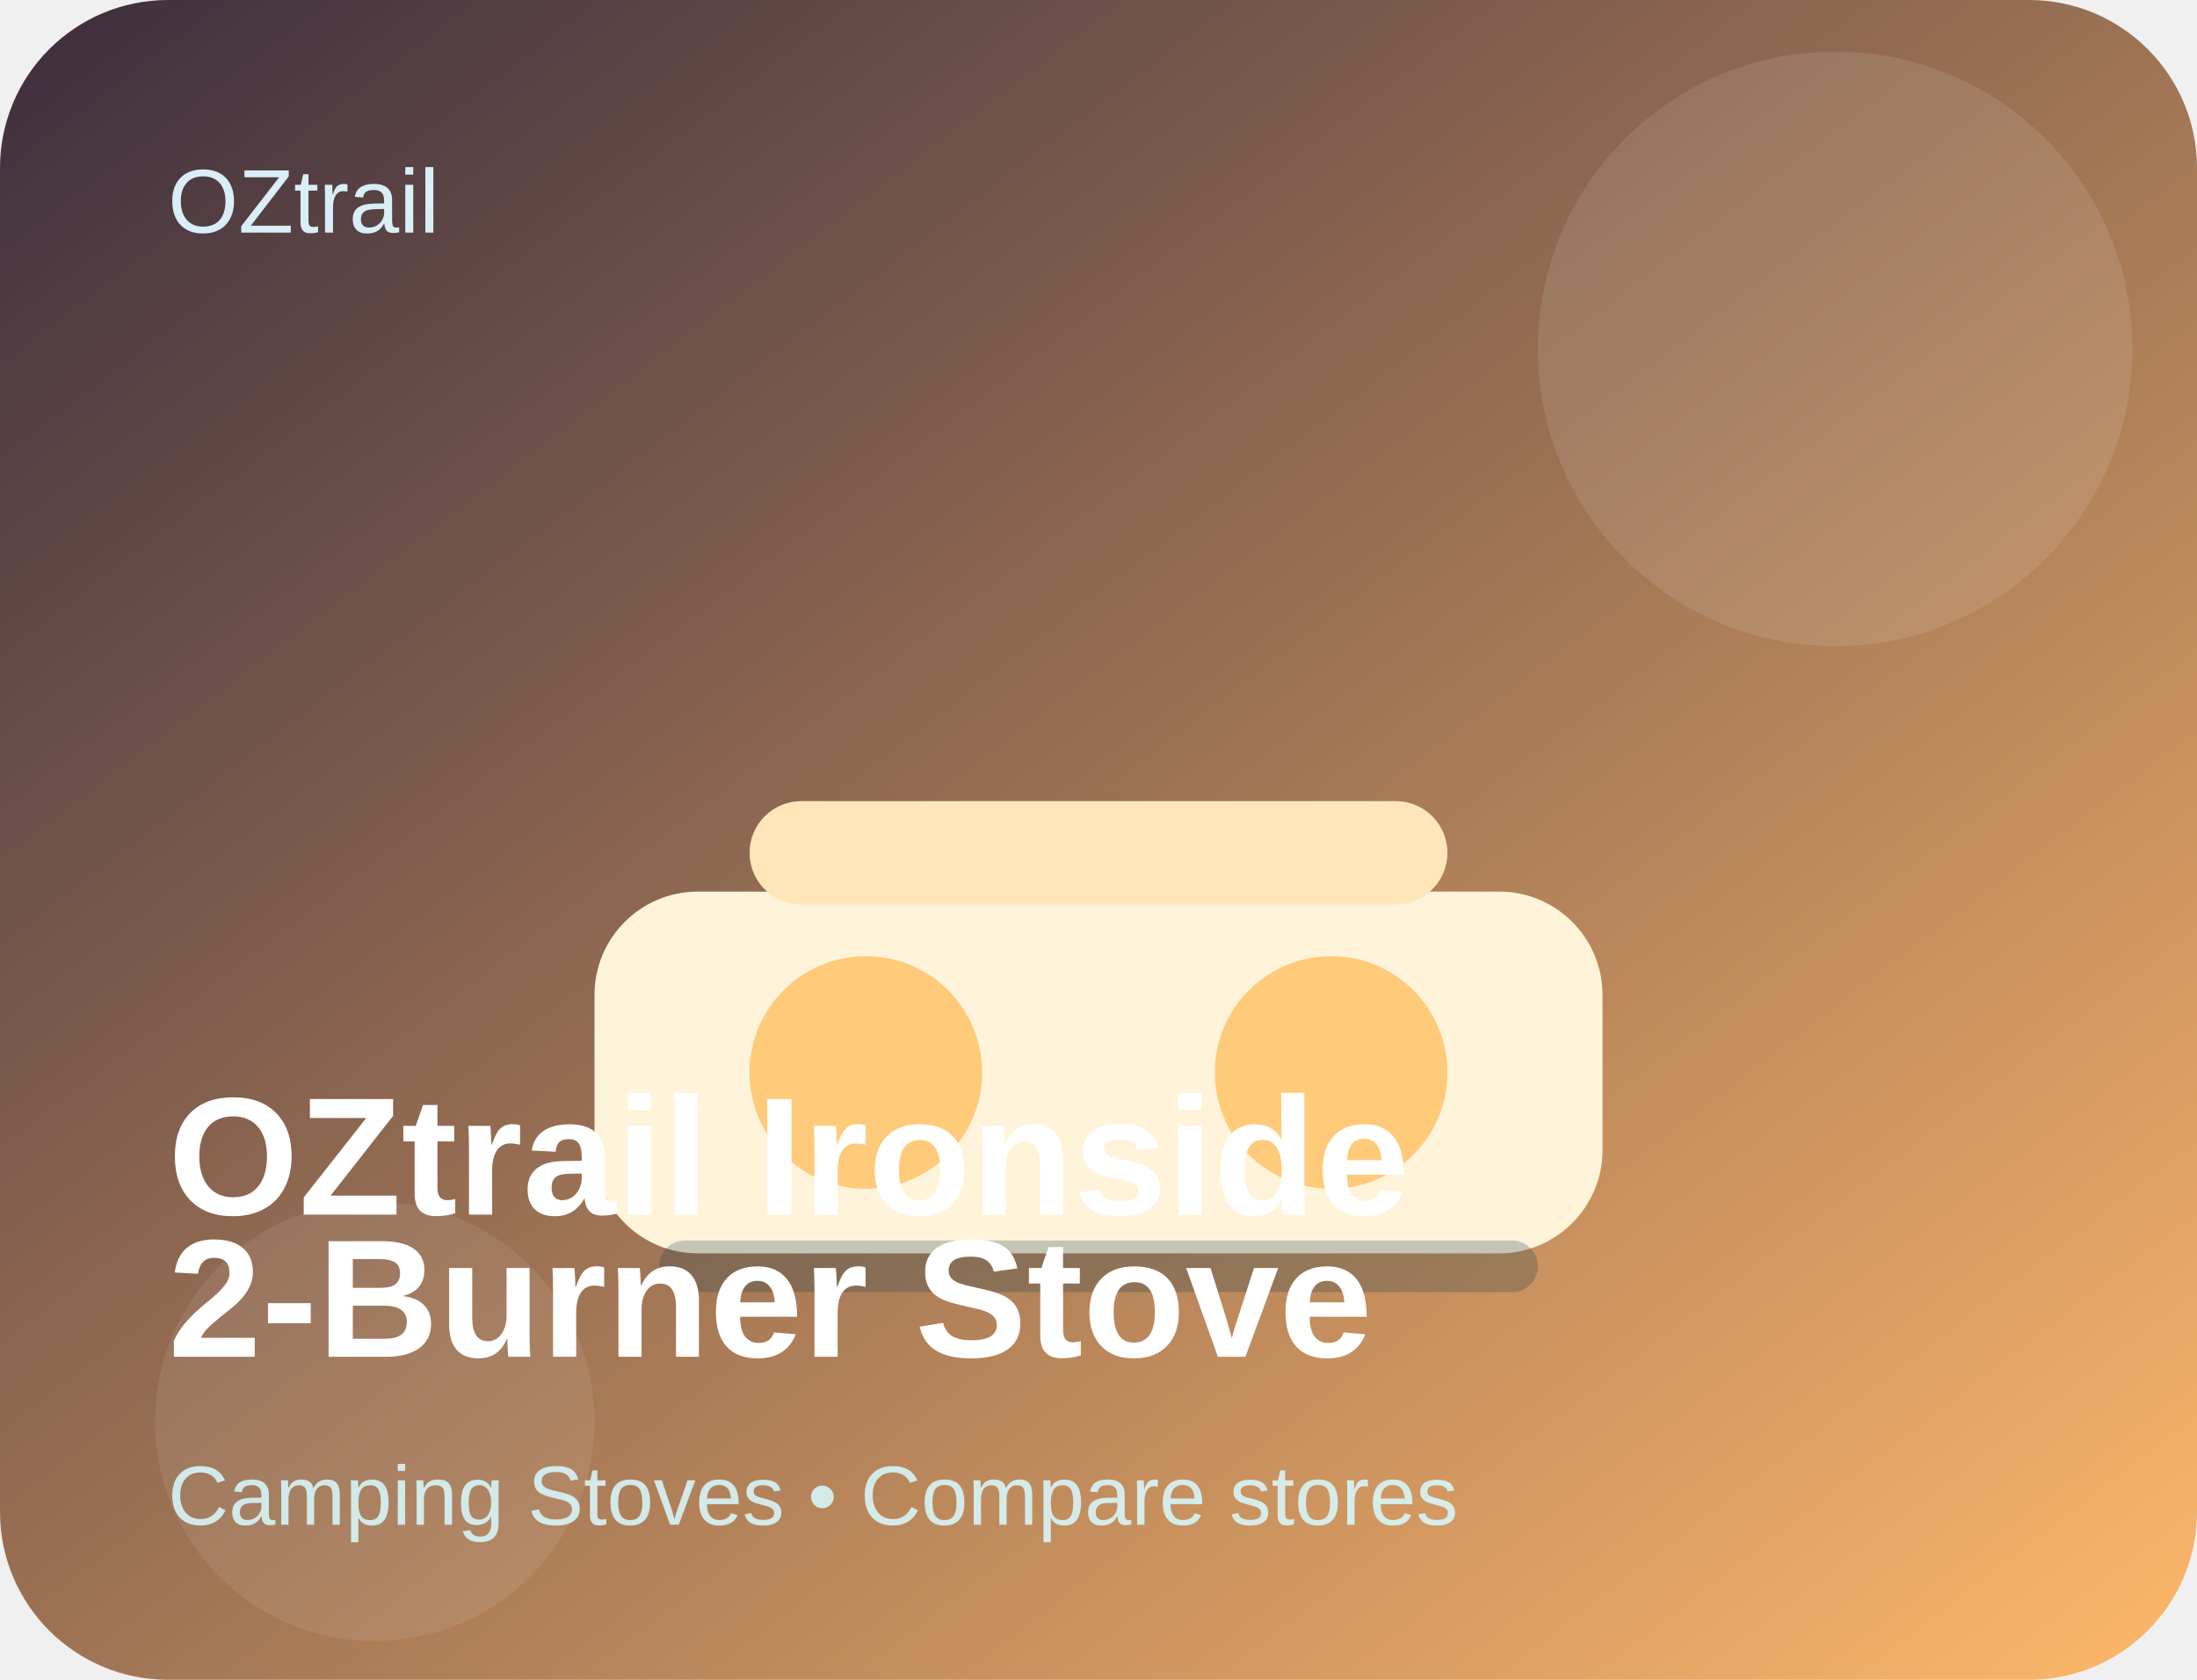
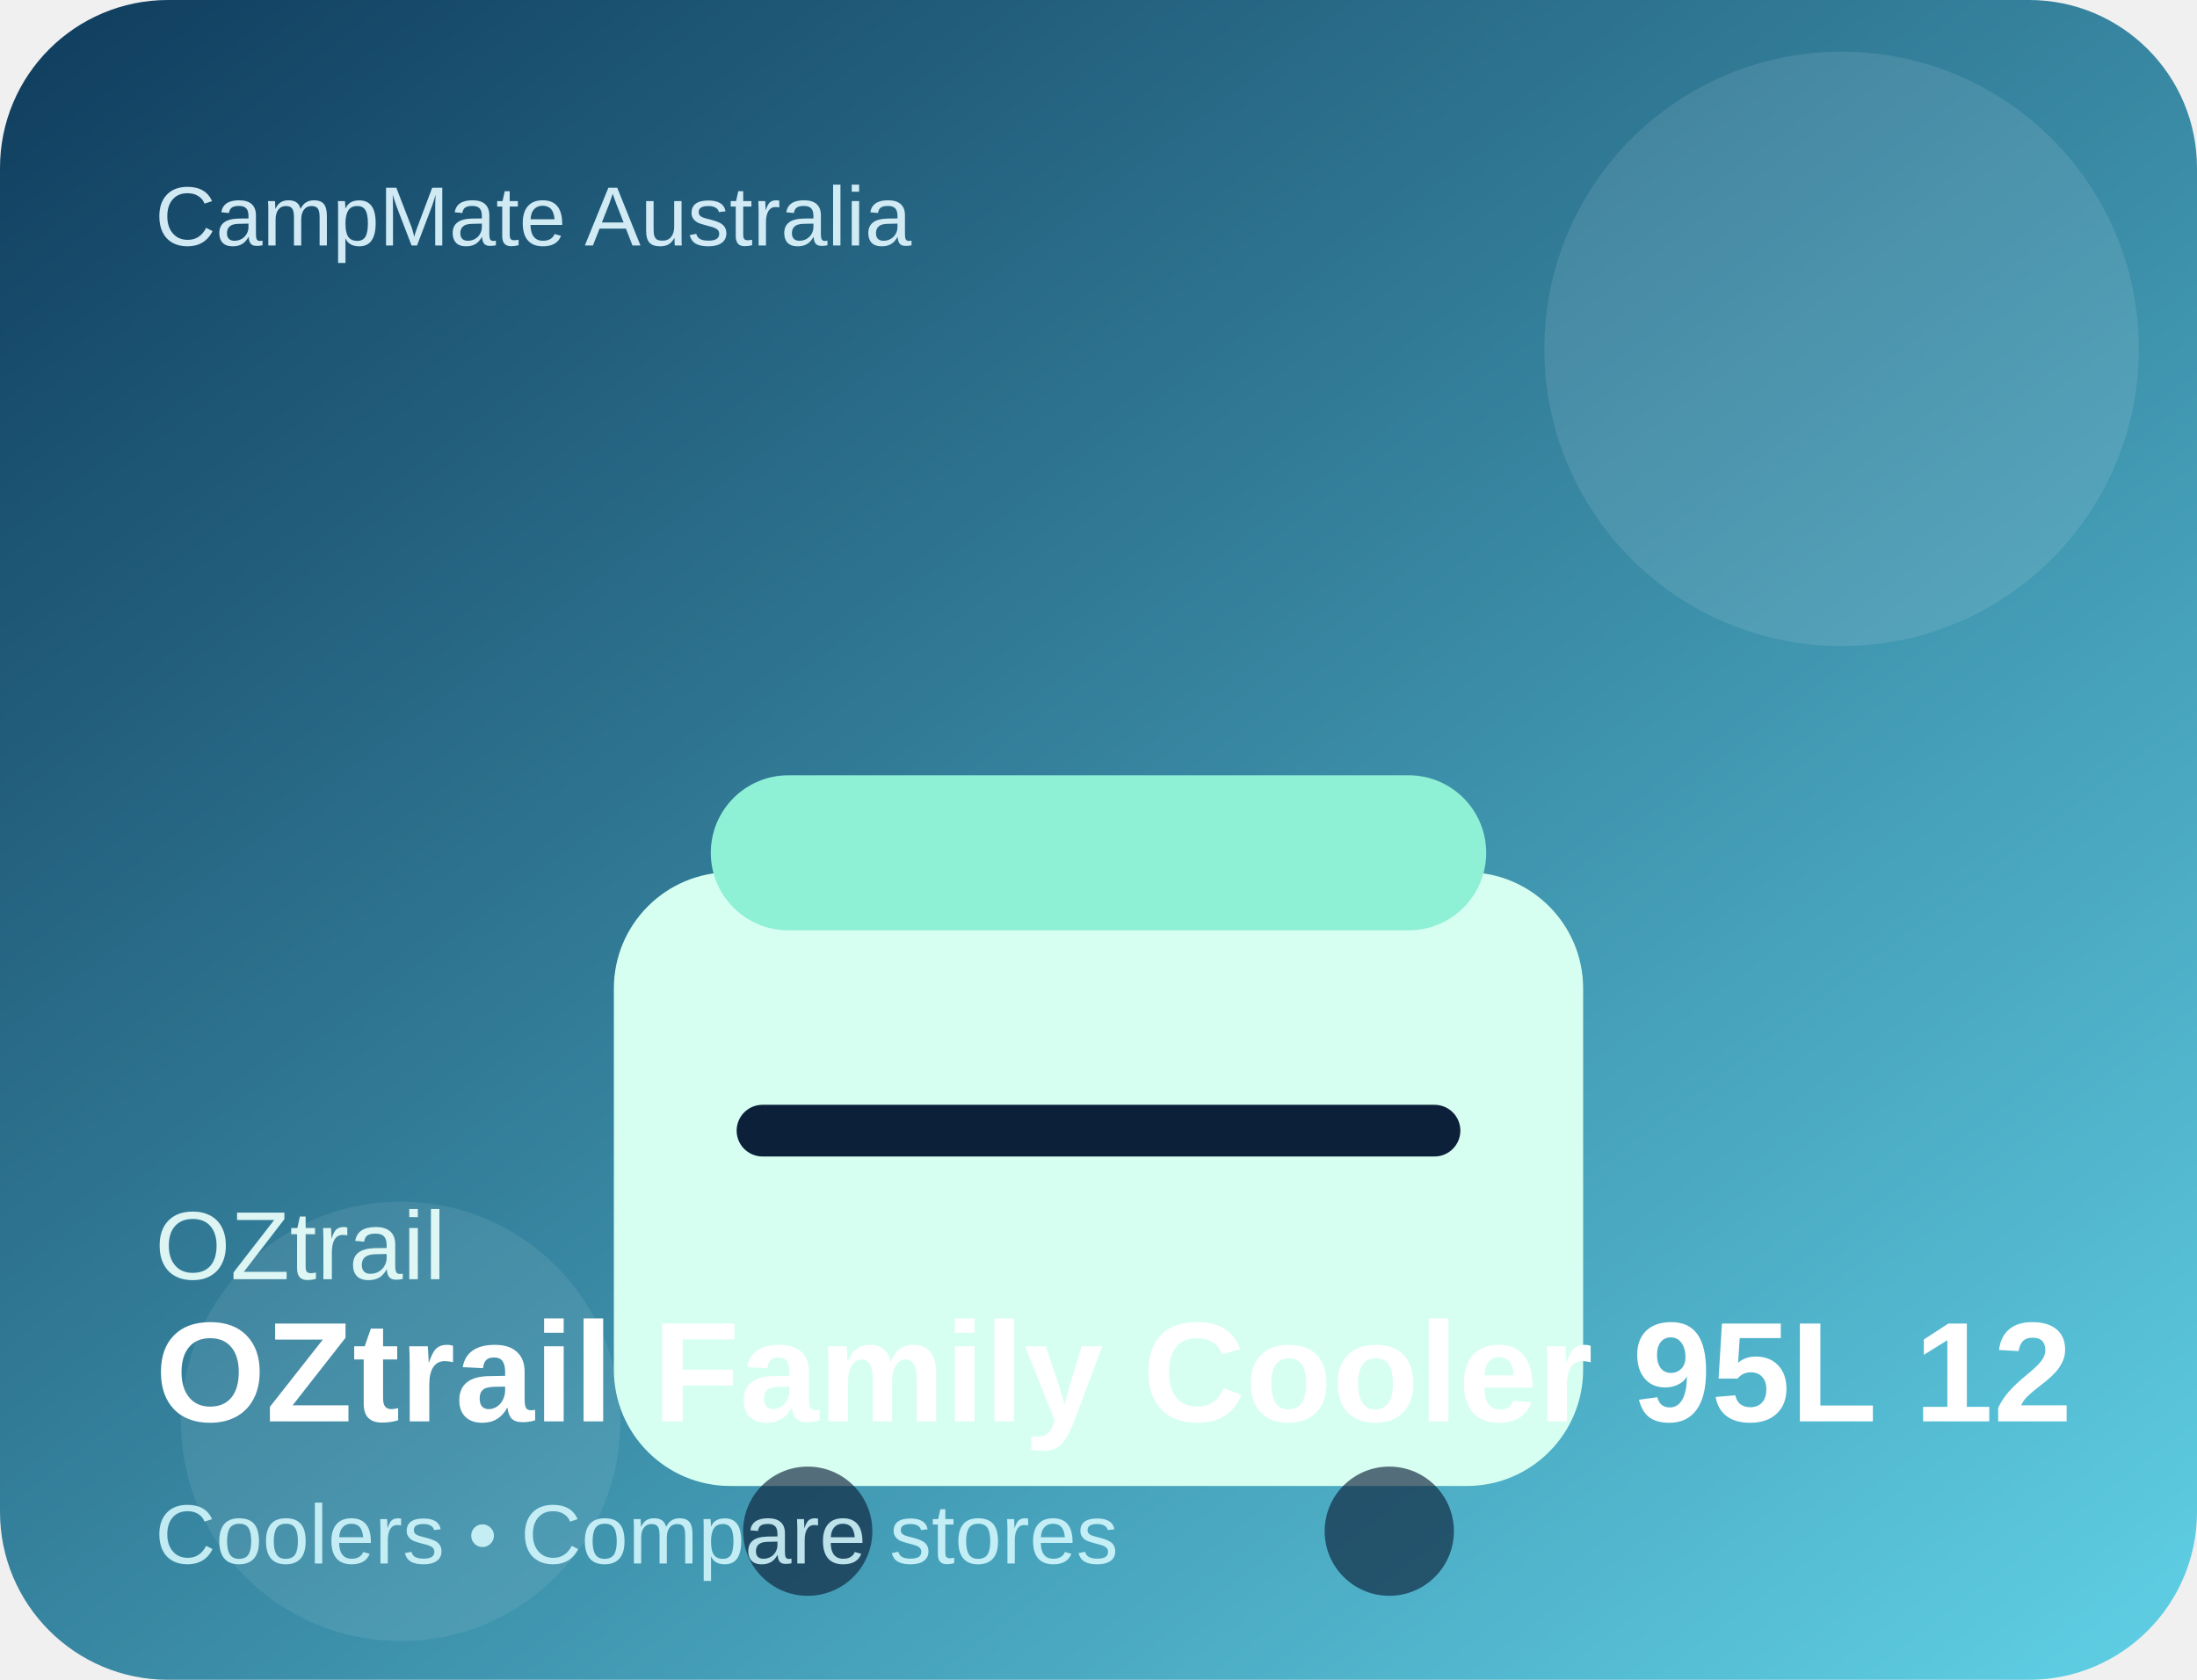
- <svg xmlns="http://www.w3.org/2000/svg" viewBox="0 0 340 260" role="img" aria-label="OZtrail Ironside 2-Burner Stove">
+ <svg xmlns="http://www.w3.org/2000/svg" viewBox="0 0 340 260" role="img" aria-label="OZtrail Family Cooler 95L 127">
  <defs>
    <linearGradient id="g" x1="0" y1="0" x2="1" y2="1">
-       <stop offset="0%" stop-color="#3b2d3d" />
-       <stop offset="100%" stop-color="#ffb86b" />
+       <stop offset="0%" stop-color="#0f3b5c" />
+       <stop offset="100%" stop-color="#60d1e6" />
    </linearGradient>
  </defs>
  <rect width="340" height="260" rx="26" fill="url(#g)" />
-   <circle cx="284" cy="54" r="46" fill="#ffffff" opacity="0.10" />
-   <circle cx="58" cy="220" r="34" fill="#ffffff" opacity="0.08" />
-   <rect x="92" y="138" width="156" height="56" rx="16" fill="#fff3da" />
-   <circle cx="134" cy="166" r="18" fill="#ffcb7a" />
-   <circle cx="206" cy="166" r="18" fill="#ffcb7a" />
-   <rect x="116" y="124" width="108" height="16" rx="8" fill="#ffe6b9" />
-   <path d="M106 196 H234" stroke="#163b4b" stroke-width="8" stroke-linecap="round" opacity="0.25" />
-   <text x="26" y="36" font-family="Arial, Helvetica, sans-serif" font-size="14" fill="#dff6ff" opacity="0.96">OZtrail</text>
-   <text x="26" y="188" font-family="Arial, Helvetica, sans-serif" font-size="26" font-weight="700" fill="#ffffff">OZtrail Ironside</text>
-   <text x="26" y="210" font-family="Arial, Helvetica, sans-serif" font-size="26" font-weight="700" fill="#ffffff">2-Burner Stove</text>
-   <text x="26" y="236" font-family="Arial, Helvetica, sans-serif" font-size="13" fill="#d8faff" opacity="0.86">Camping Stoves • Compare stores</text>
+   <circle cx="285" cy="54" r="46" fill="#ffffff" opacity="0.10" />
+   <circle cx="62" cy="220" r="34" fill="#ffffff" opacity="0.08" />
+   <rect x="95" y="135" width="150" height="95" rx="18" fill="#d7fff1" />
+   <rect x="110" y="120" width="120" height="24" rx="12" fill="#8ef0d5" />
+   <path d="M118 175 h104" stroke="#0c203a" stroke-width="8" stroke-linecap="round" />
+   <circle cx="125" cy="237" r="10" fill="#0c203a" opacity="0.65" />
+   <circle cx="215" cy="237" r="10" fill="#0c203a" opacity="0.65" />
+   <text x="24" y="38" font-family="Arial, Helvetica, sans-serif" font-size="13" fill="#dff6ff" opacity="0.92">CampMate Australia</text>
+   <text x="24" y="198" font-family="Arial, Helvetica, sans-serif" font-size="15" fill="#ecfffb" opacity="0.92">OZtrail</text>
+   <text x="24" y="220" font-family="Arial, Helvetica, sans-serif" font-size="22" font-weight="700" fill="#ffffff">OZtrail Family Cooler 95L 12</text>
+   <text x="24" y="242" font-family="Arial, Helvetica, sans-serif" font-size="13" fill="#d8faff" opacity="0.86">Coolers • Compare stores</text>
</svg>
